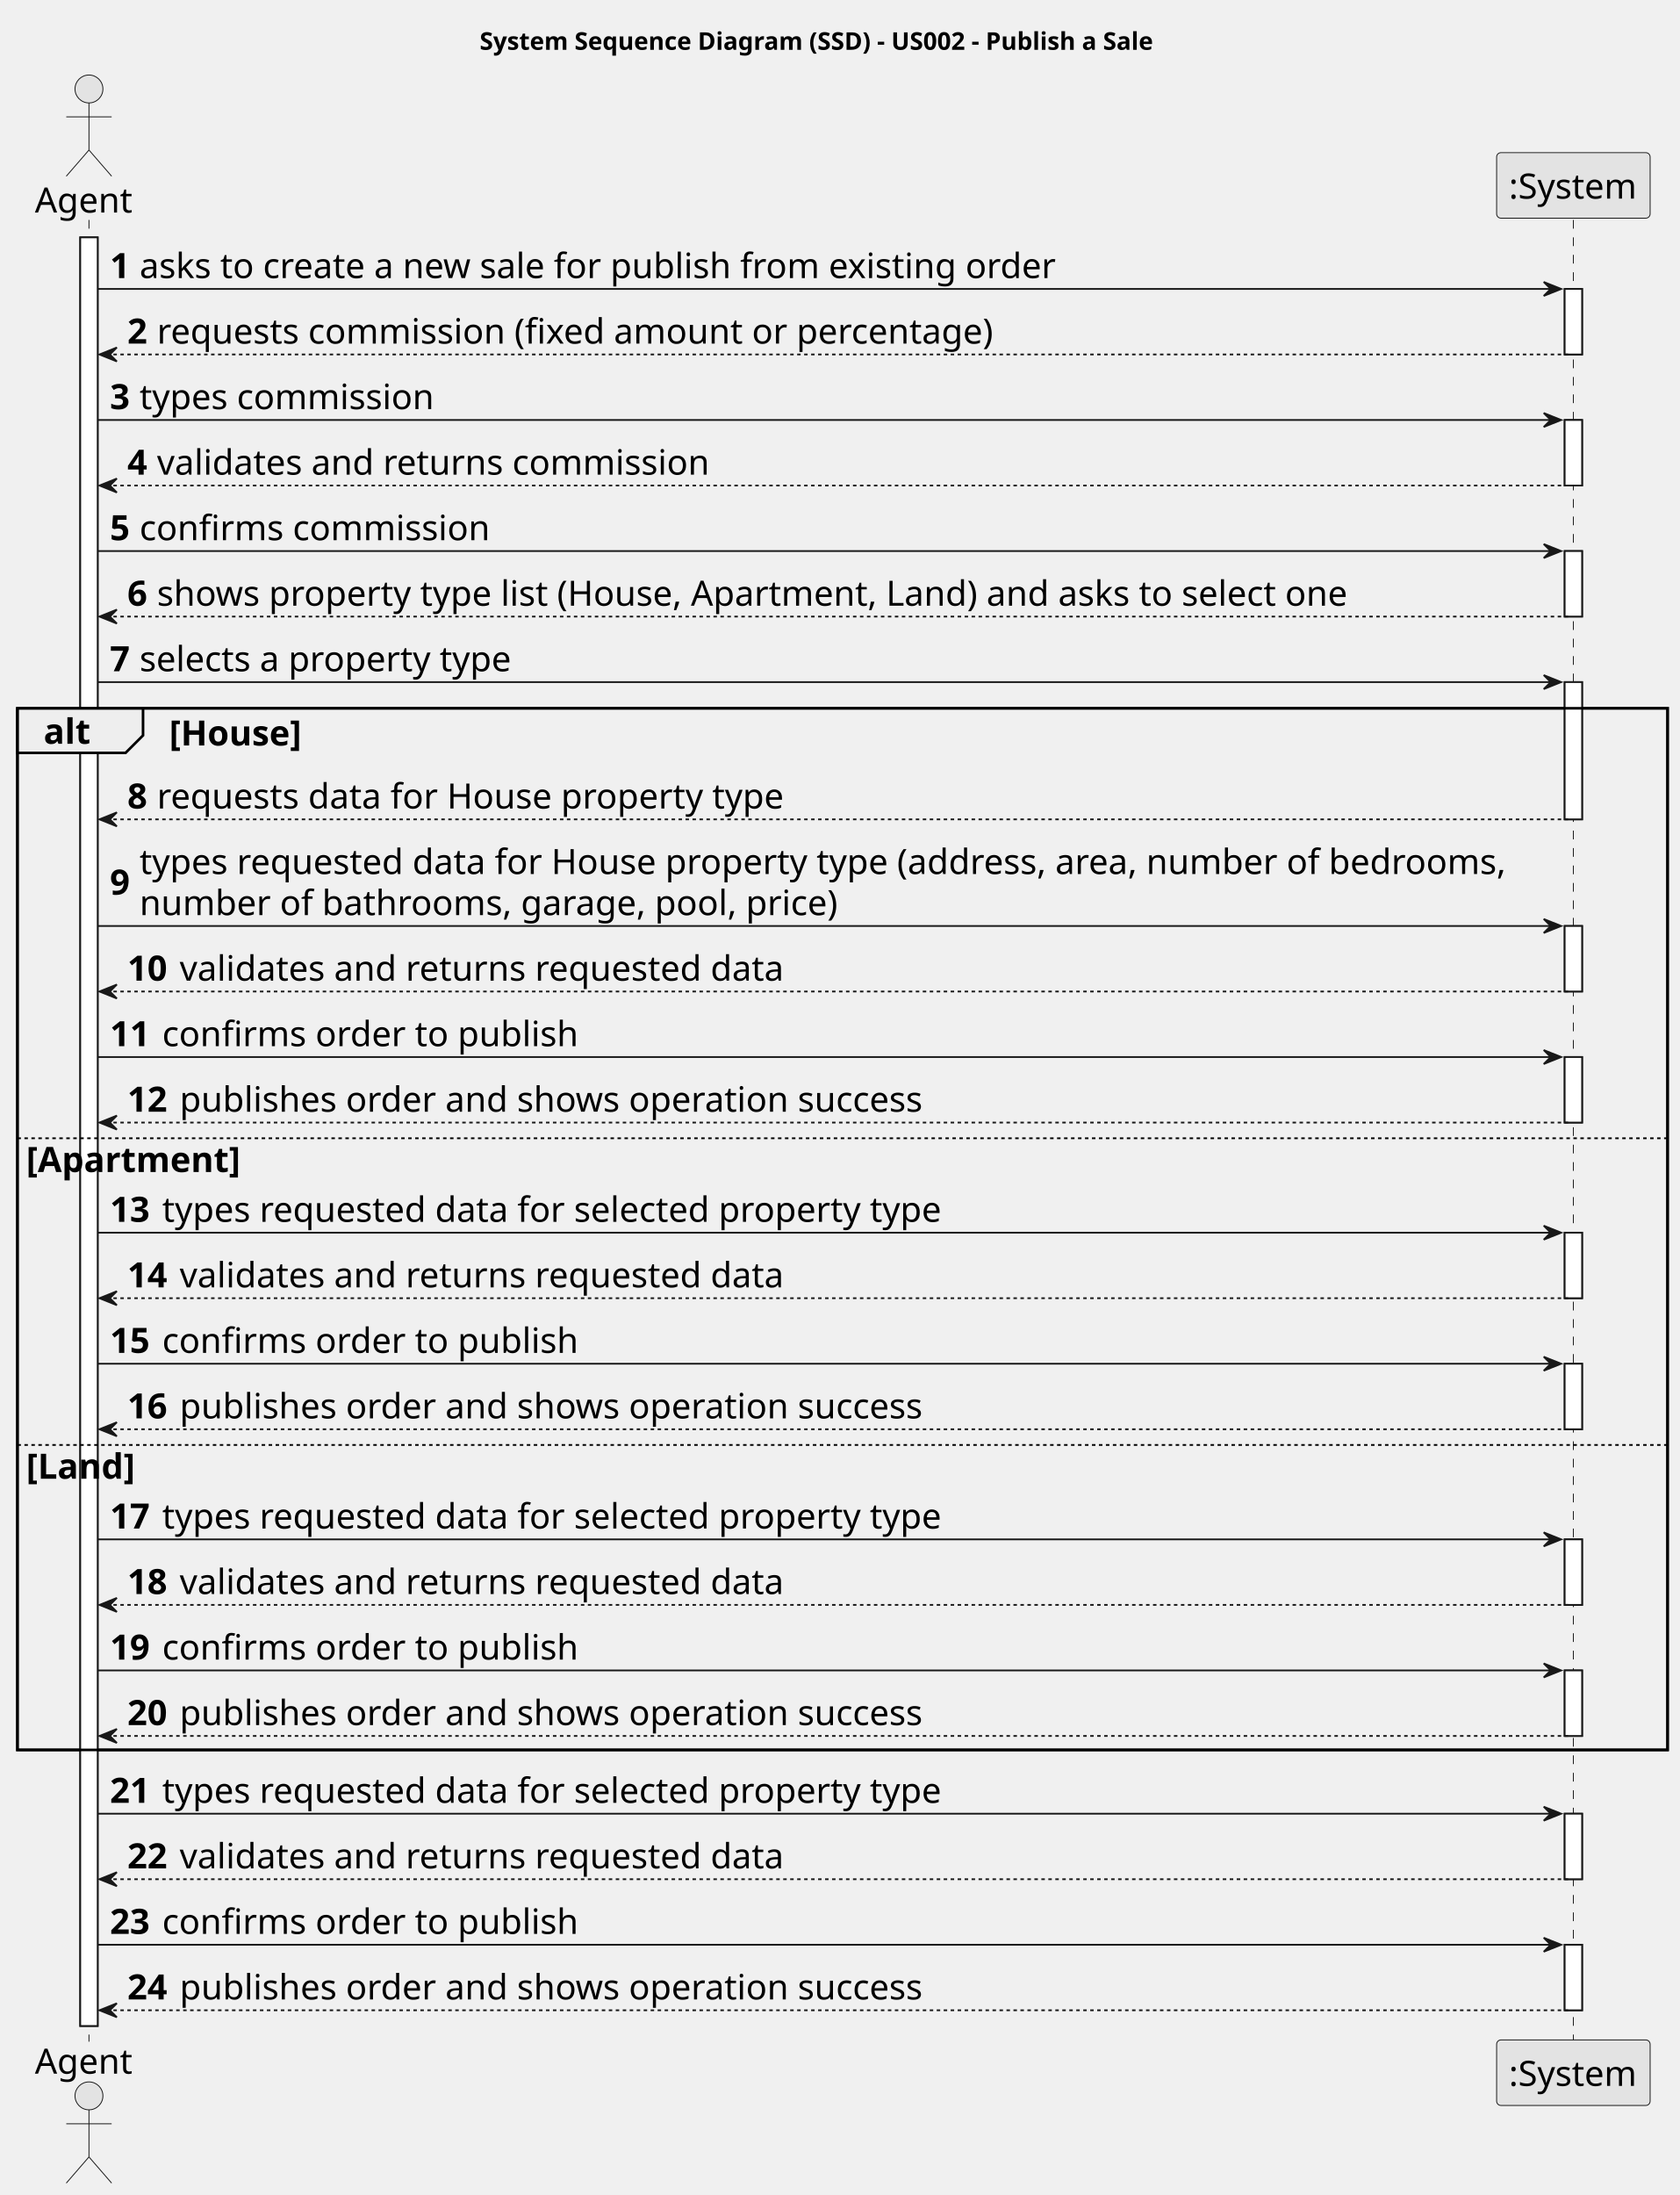
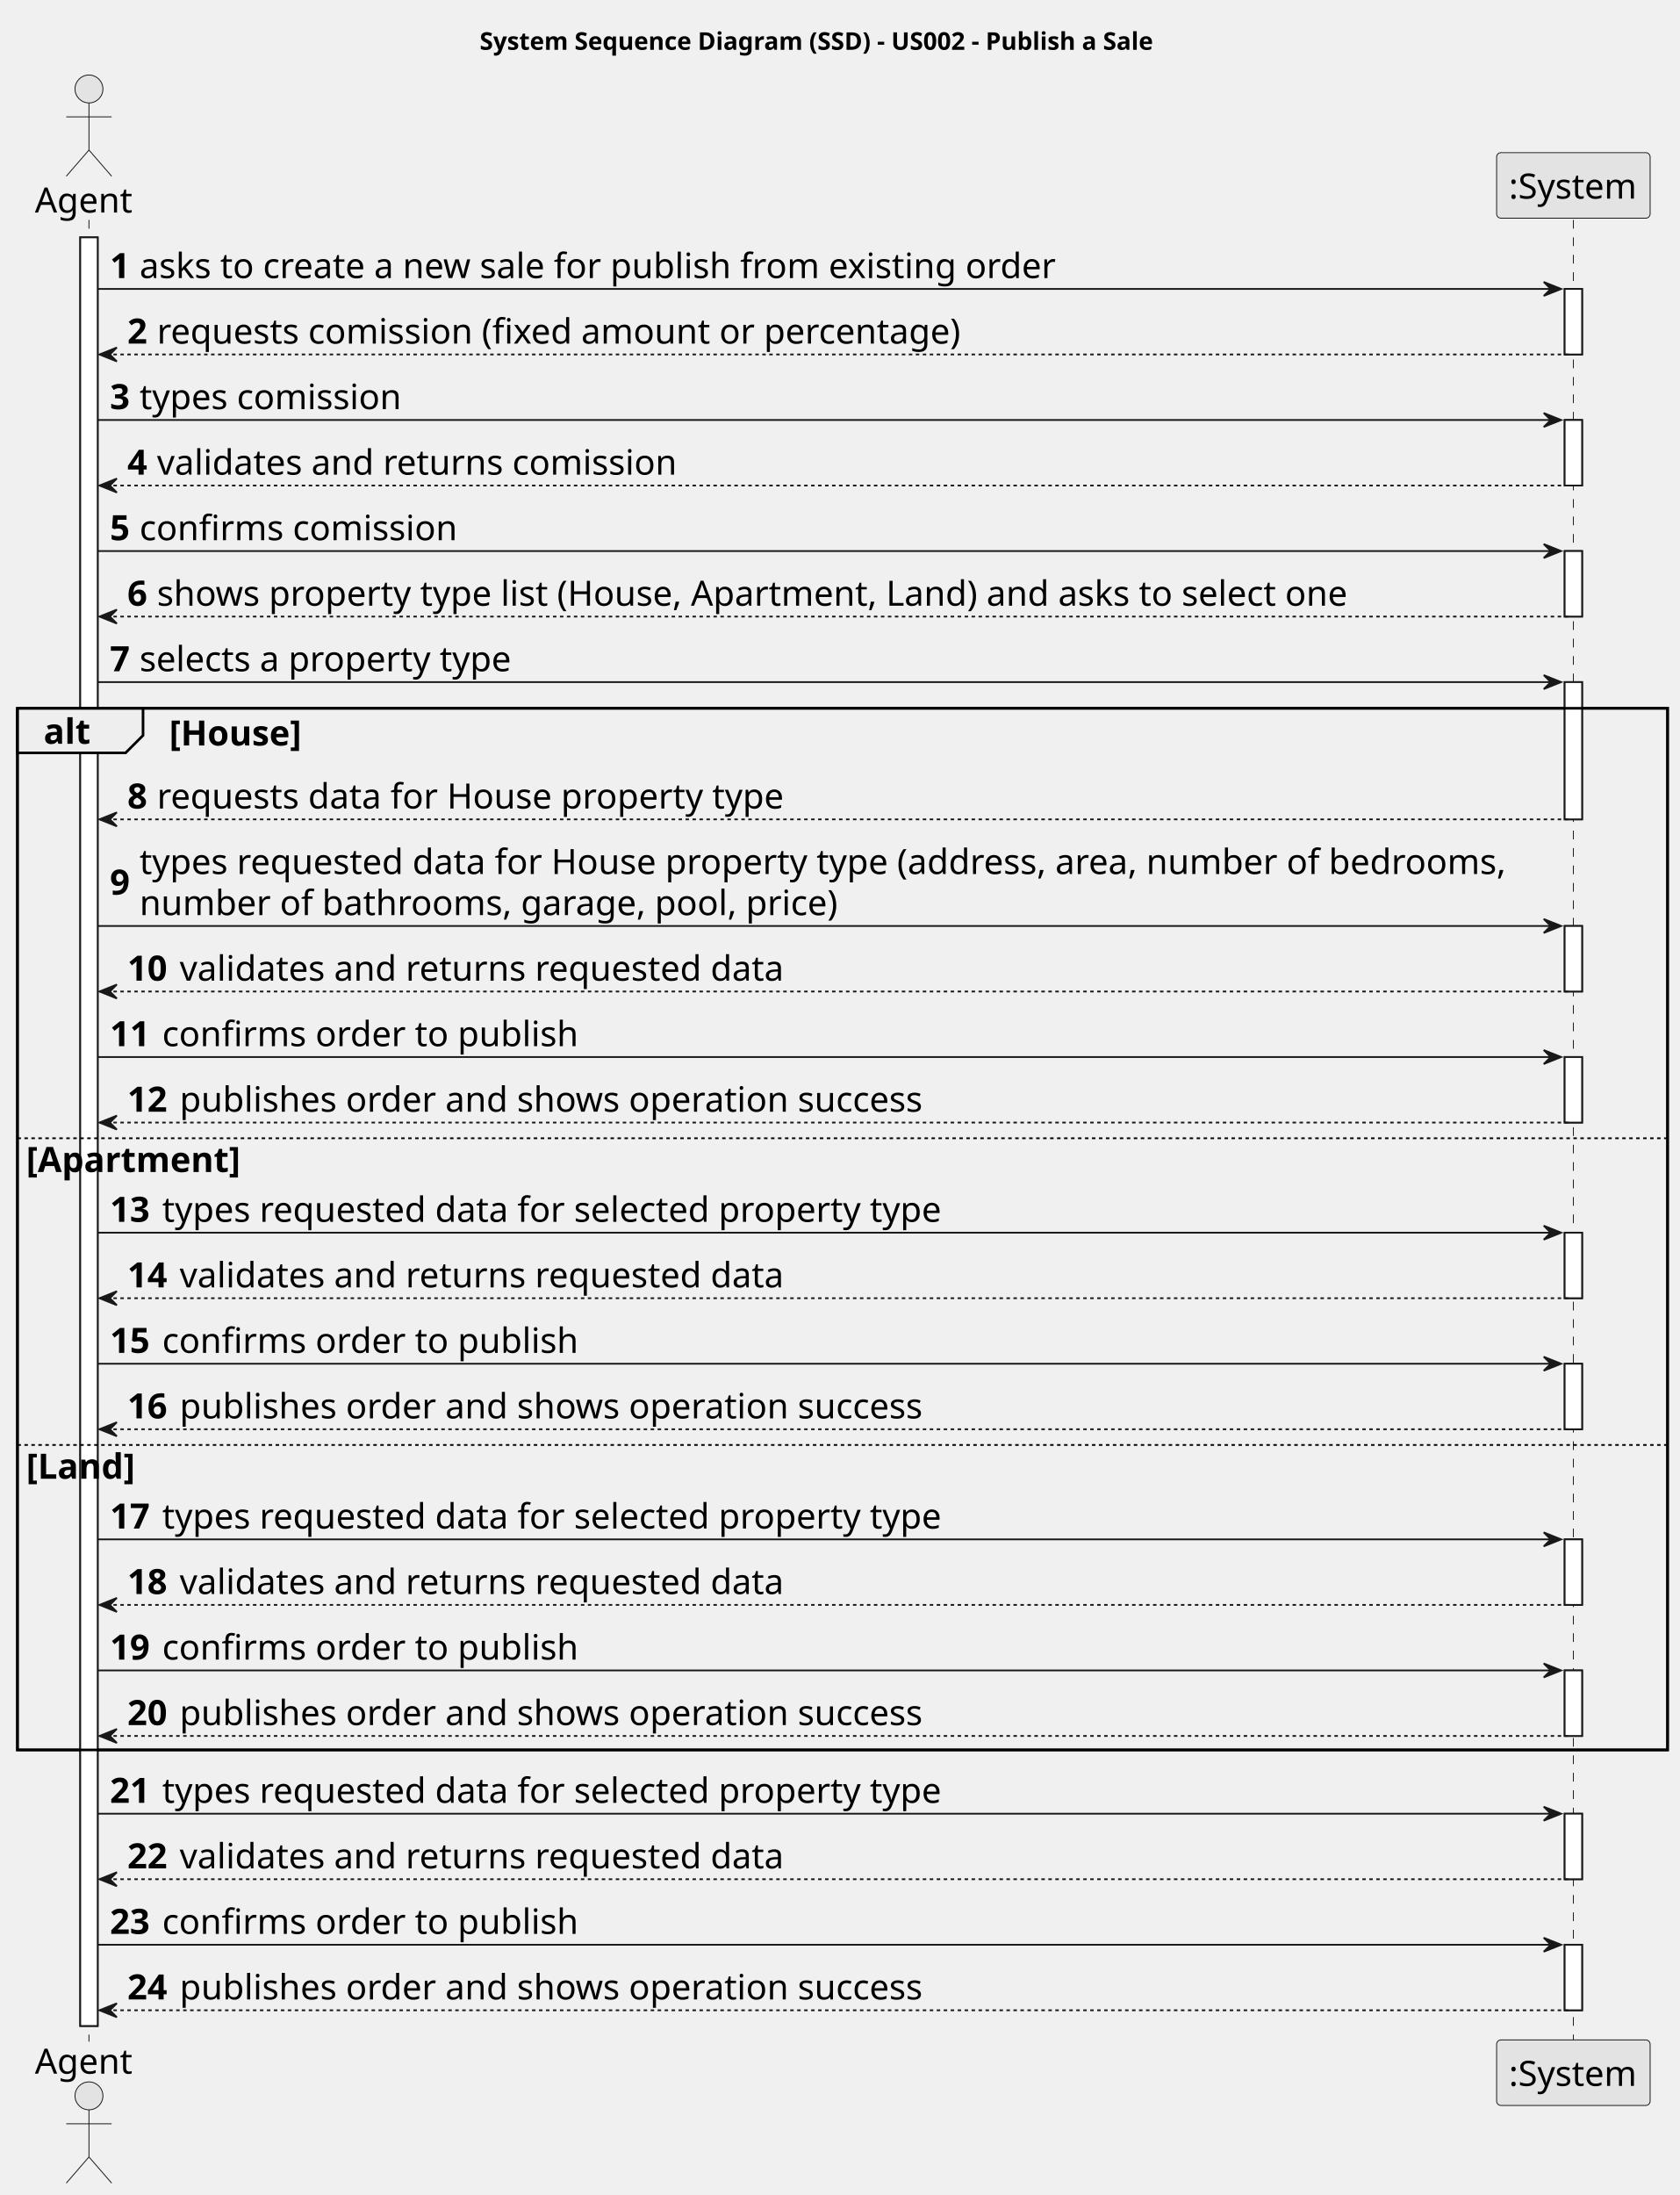
<svg xmlns="http://www.w3.org/2000/svg" contentStyleType="text/css" height="1258px" preserveAspectRatio="none" style="width:963px;height:1258px;background:#FFFFFF;" version="1.1" viewBox="0 0 963 1258" width="963px" zoomAndPan="magnify">
  <defs />
  <g>
    <text fill="#000000" font-family="sans-serif" font-size="14" font-weight="bold" lengthAdjust="spacing" textLength="415" x="275" y="28.535">System Sequence Diagram (SSD) - US002 - Publish a Sale</text>
    <rect fill="#FFFFFF" height="1025.086" style="stroke:#181818;stroke-width:1.0;" width="10" x="46" y="136.043" />
    <rect fill="#FFFFFF" height="37.555" style="stroke:#181818;stroke-width:1.0;" width="10" x="897" y="165.598" />
    <rect fill="#FFFFFF" height="37.555" style="stroke:#181818;stroke-width:1.0;" width="10" x="897" y="240.707" />
    <rect fill="#FFFFFF" height="37.555" style="stroke:#181818;stroke-width:1.0;" width="10" x="897" y="315.816" />
    <rect fill="#FFFFFF" height="78.664" style="stroke:#181818;stroke-width:1.0;" width="10" x="897" y="390.926" />
    <rect fill="#FFFFFF" height="37.555" style="stroke:#181818;stroke-width:1.0;" width="10" x="897" y="530.699" />
    <rect fill="#FFFFFF" height="37.555" style="stroke:#181818;stroke-width:1.0;" width="10" x="897" y="605.809" />
    <rect fill="#FFFFFF" height="37.555" style="stroke:#181818;stroke-width:1.0;" width="10" x="897" y="706.473" />
    <rect fill="#FFFFFF" height="37.555" style="stroke:#181818;stroke-width:1.0;" width="10" x="897" y="781.582" />
    <rect fill="#FFFFFF" height="37.555" style="stroke:#181818;stroke-width:1.0;" width="10" x="897" y="882.246" />
    <rect fill="#FFFFFF" height="37.555" style="stroke:#181818;stroke-width:1.0;" width="10" x="897" y="957.356" />
    <rect fill="#FFFFFF" height="37.555" style="stroke:#181818;stroke-width:1.0;" width="10" x="897" y="1039.465" />
    <rect fill="#FFFFFF" height="37.555" style="stroke:#181818;stroke-width:1.0;" width="10" x="897" y="1114.574" />
    <rect fill="none" height="596.984" style="stroke:#000000;stroke-width:1.5;" width="946" x="10" y="405.926" />
    <line style="stroke:#181818;stroke-width:0.5;stroke-dasharray:5.0,5.0;" x1="51" x2="51" y1="126.043" y2="1170.129" />
    <line style="stroke:#181818;stroke-width:0.5;stroke-dasharray:5.0,5.0;" x1="902" x2="902" y1="126.043" y2="1170.129" />
    <text fill="#000000" font-family="sans-serif" font-size="20" lengthAdjust="spacing" textLength="56" x="20" y="121.824">Agent</text>
    <ellipse cx="51" cy="50.988" fill="#E3E3E3" rx="8" ry="8" style="stroke:#181818;stroke-width:0.5;" />
    <path d="M51,58.988 L51,85.988 M38,66.988 L64,66.988 M51,85.988 L38,100.988 M51,85.988 L64,100.988 " fill="none" style="stroke:#181818;stroke-width:0.5;" />
    <text fill="#000000" font-family="sans-serif" font-size="20" lengthAdjust="spacing" textLength="56" x="20" y="1188.465">Agent</text>
    <ellipse cx="51" cy="1201.184" fill="#E3E3E3" rx="8" ry="8" style="stroke:#181818;stroke-width:0.5;" />
    <path d="M51,1209.184 L51,1236.184 M38,1217.184 L64,1217.184 M51,1236.184 L38,1251.184 M51,1236.184 L64,1251.184 " fill="none" style="stroke:#181818;stroke-width:0.5;" />
    <rect fill="#E3E3E3" height="37.555" rx="2.5" ry="2.5" style="stroke:#181818;stroke-width:0.5;" width="88" x="858" y="87.488" />
    <text fill="#000000" font-family="sans-serif" font-size="20" lengthAdjust="spacing" textLength="74" x="865" y="113.824">:System</text>
    <rect fill="#E3E3E3" height="37.555" rx="2.5" ry="2.5" style="stroke:#181818;stroke-width:0.5;" width="88" x="858" y="1169.129" />
    <text fill="#000000" font-family="sans-serif" font-size="20" lengthAdjust="spacing" textLength="74" x="865" y="1195.465">:System</text>
    <rect fill="#FFFFFF" height="1025.086" style="stroke:#181818;stroke-width:1.0;" width="10" x="46" y="136.043" />
    <rect fill="#FFFFFF" height="37.555" style="stroke:#181818;stroke-width:1.0;" width="10" x="897" y="165.598" />
    <rect fill="#FFFFFF" height="37.555" style="stroke:#181818;stroke-width:1.0;" width="10" x="897" y="240.707" />
    <rect fill="#FFFFFF" height="37.555" style="stroke:#181818;stroke-width:1.0;" width="10" x="897" y="315.816" />
    <rect fill="#FFFFFF" height="78.664" style="stroke:#181818;stroke-width:1.0;" width="10" x="897" y="390.926" />
    <rect fill="#FFFFFF" height="37.555" style="stroke:#181818;stroke-width:1.0;" width="10" x="897" y="530.699" />
    <rect fill="#FFFFFF" height="37.555" style="stroke:#181818;stroke-width:1.0;" width="10" x="897" y="605.809" />
    <rect fill="#FFFFFF" height="37.555" style="stroke:#181818;stroke-width:1.0;" width="10" x="897" y="706.473" />
    <rect fill="#FFFFFF" height="37.555" style="stroke:#181818;stroke-width:1.0;" width="10" x="897" y="781.582" />
    <rect fill="#FFFFFF" height="37.555" style="stroke:#181818;stroke-width:1.0;" width="10" x="897" y="882.246" />
    <rect fill="#FFFFFF" height="37.555" style="stroke:#181818;stroke-width:1.0;" width="10" x="897" y="957.356" />
    <rect fill="#FFFFFF" height="37.555" style="stroke:#181818;stroke-width:1.0;" width="10" x="897" y="1039.465" />
    <rect fill="#FFFFFF" height="37.555" style="stroke:#181818;stroke-width:1.0;" width="10" x="897" y="1114.574" />
    <polygon fill="#181818" points="885,161.598,895,165.598,885,169.598,889,165.598" style="stroke:#181818;stroke-width:1.0;" />
    <line style="stroke:#181818;stroke-width:1.0;" x1="56" x2="891" y1="165.598" y2="165.598" />
    <text fill="#000000" font-family="sans-serif" font-size="20" font-weight="bold" lengthAdjust="spacing" textLength="13" x="63" y="159.379">1</text>
    <text fill="#000000" font-family="sans-serif" font-size="20" lengthAdjust="spacing" textLength="540" x="80" y="159.379">asks to create a new sale for publish from existing order</text>
    <polygon fill="#181818" points="67,199.152,57,203.152,67,207.152,63,203.152" style="stroke:#181818;stroke-width:1.0;" />
    <line style="stroke:#181818;stroke-width:1.0;stroke-dasharray:2.0,2.0;" x1="61" x2="901" y1="203.152" y2="203.152" />
    <text fill="#000000" font-family="sans-serif" font-size="20" font-weight="bold" lengthAdjust="spacing" textLength="13" x="73" y="196.934">2</text>
-     <text fill="#000000" font-family="sans-serif" font-size="20" lengthAdjust="spacing" textLength="490" x="90" y="196.934">requests commission (fixed amount or percentage)</text>
+     <text fill="#000000" font-family="sans-serif" font-size="20" lengthAdjust="spacing" textLength="490" x="90" y="196.934">requests comission (fixed amount or percentage)</text>
    <polygon fill="#181818" points="885,236.707,895,240.707,885,244.707,889,240.707" style="stroke:#181818;stroke-width:1.0;" />
    <line style="stroke:#181818;stroke-width:1.0;" x1="56" x2="891" y1="240.707" y2="240.707" />
    <text fill="#000000" font-family="sans-serif" font-size="20" font-weight="bold" lengthAdjust="spacing" textLength="13" x="63" y="234.488">3</text>
-     <text fill="#000000" font-family="sans-serif" font-size="20" lengthAdjust="spacing" textLength="173" x="80" y="234.488">types commission</text>
+     <text fill="#000000" font-family="sans-serif" font-size="20" lengthAdjust="spacing" textLength="173" x="80" y="234.488">types comission</text>
    <polygon fill="#181818" points="67,274.262,57,278.262,67,282.262,63,278.262" style="stroke:#181818;stroke-width:1.0;" />
    <line style="stroke:#181818;stroke-width:1.0;stroke-dasharray:2.0,2.0;" x1="61" x2="901" y1="278.262" y2="278.262" />
    <text fill="#000000" font-family="sans-serif" font-size="20" font-weight="bold" lengthAdjust="spacing" textLength="13" x="73" y="272.043">4</text>
-     <text fill="#000000" font-family="sans-serif" font-size="20" lengthAdjust="spacing" textLength="323" x="90" y="272.043">validates and returns commission</text>
+     <text fill="#000000" font-family="sans-serif" font-size="20" lengthAdjust="spacing" textLength="323" x="90" y="272.043">validates and returns comission</text>
    <polygon fill="#181818" points="885,311.816,895,315.816,885,319.816,889,315.816" style="stroke:#181818;stroke-width:1.0;" />
    <line style="stroke:#181818;stroke-width:1.0;" x1="56" x2="891" y1="315.816" y2="315.816" />
    <text fill="#000000" font-family="sans-serif" font-size="20" font-weight="bold" lengthAdjust="spacing" textLength="13" x="63" y="309.598">5</text>
-     <text fill="#000000" font-family="sans-serif" font-size="20" lengthAdjust="spacing" textLength="206" x="80" y="309.598">confirms commission</text>
+     <text fill="#000000" font-family="sans-serif" font-size="20" lengthAdjust="spacing" textLength="206" x="80" y="309.598">confirms comission</text>
    <polygon fill="#181818" points="67,349.371,57,353.371,67,357.371,63,353.371" style="stroke:#181818;stroke-width:1.0;" />
    <line style="stroke:#181818;stroke-width:1.0;stroke-dasharray:2.0,2.0;" x1="61" x2="901" y1="353.371" y2="353.371" />
    <text fill="#000000" font-family="sans-serif" font-size="20" font-weight="bold" lengthAdjust="spacing" textLength="13" x="73" y="347.152">6</text>
    <text fill="#000000" font-family="sans-serif" font-size="20" lengthAdjust="spacing" textLength="700" x="90" y="347.152">shows property type list (House, Apartment, Land) and asks to select one</text>
    <polygon fill="#181818" points="885,386.926,895,390.926,885,394.926,889,390.926" style="stroke:#181818;stroke-width:1.0;" />
    <line style="stroke:#181818;stroke-width:1.0;" x1="56" x2="891" y1="390.926" y2="390.926" />
    <text fill="#000000" font-family="sans-serif" font-size="20" font-weight="bold" lengthAdjust="spacing" textLength="13" x="63" y="384.707">7</text>
    <text fill="#000000" font-family="sans-serif" font-size="20" lengthAdjust="spacing" textLength="217" x="80" y="384.707">selects a property type</text>
    <path d="M10,405.926 L82,405.926 L82,421.481 L72,431.481 L10,431.481 L10,405.926 " fill="#EEEEEE" style="stroke:#000000;stroke-width:1.5;" />
    <rect fill="none" height="596.984" style="stroke:#000000;stroke-width:1.5;" width="946" x="10" y="405.926" />
    <text fill="#000000" font-family="sans-serif" font-size="20" font-weight="bold" lengthAdjust="spacing" textLength="27" x="25" y="426.262">alt</text>
    <text fill="#000000" font-family="sans-serif" font-size="20" font-weight="bold" lengthAdjust="spacing" textLength="79" x="97" y="427.262">[House]</text>
    <polygon fill="#181818" points="67,465.59,57,469.59,67,473.59,63,469.59" style="stroke:#181818;stroke-width:1.0;" />
    <line style="stroke:#181818;stroke-width:1.0;stroke-dasharray:2.0,2.0;" x1="61" x2="901" y1="469.59" y2="469.59" />
    <text fill="#000000" font-family="sans-serif" font-size="20" font-weight="bold" lengthAdjust="spacing" textLength="13" x="73" y="463.371">8</text>
    <text fill="#000000" font-family="sans-serif" font-size="20" lengthAdjust="spacing" textLength="364" x="90" y="463.371">requests data for House property type</text>
    <polygon fill="#181818" points="885,526.699,895,530.699,885,534.699,889,530.699" style="stroke:#181818;stroke-width:1.0;" />
    <line style="stroke:#181818;stroke-width:1.0;" x1="56" x2="891" y1="530.699" y2="530.699" />
    <text fill="#000000" font-family="sans-serif" font-size="20" font-weight="bold" lengthAdjust="spacing" textLength="13" x="63" y="512.703">9</text>
    <text fill="#000000" font-family="sans-serif" font-size="20" lengthAdjust="spacing" textLength="799" x="80" y="500.926">types requested data for House property type (address, area, number of bedrooms,</text>
    <text fill="#000000" font-family="sans-serif" font-size="20" lengthAdjust="spacing" textLength="409" x="80" y="524.481">number of bathrooms, garage, pool, price)</text>
    <polygon fill="#181818" points="67,564.254,57,568.254,67,572.254,63,568.254" style="stroke:#181818;stroke-width:1.0;" />
    <line style="stroke:#181818;stroke-width:1.0;stroke-dasharray:2.0,2.0;" x1="61" x2="901" y1="568.254" y2="568.254" />
    <text fill="#000000" font-family="sans-serif" font-size="20" font-weight="bold" lengthAdjust="spacing" textLength="26" x="73" y="562.035">10</text>
    <text fill="#000000" font-family="sans-serif" font-size="20" lengthAdjust="spacing" textLength="351" x="103" y="562.035">validates and returns requested data</text>
    <polygon fill="#181818" points="885,601.809,895,605.809,885,609.809,889,605.809" style="stroke:#181818;stroke-width:1.0;" />
    <line style="stroke:#181818;stroke-width:1.0;" x1="56" x2="891" y1="605.809" y2="605.809" />
    <text fill="#000000" font-family="sans-serif" font-size="20" font-weight="bold" lengthAdjust="spacing" textLength="26" x="63" y="599.59">11</text>
    <text fill="#000000" font-family="sans-serif" font-size="20" lengthAdjust="spacing" textLength="245" x="93" y="599.59">confirms order to publish</text>
    <polygon fill="#181818" points="67,639.363,57,643.363,67,647.363,63,643.363" style="stroke:#181818;stroke-width:1.0;" />
    <line style="stroke:#181818;stroke-width:1.0;stroke-dasharray:2.0,2.0;" x1="61" x2="901" y1="643.363" y2="643.363" />
    <text fill="#000000" font-family="sans-serif" font-size="20" font-weight="bold" lengthAdjust="spacing" textLength="26" x="73" y="637.144">12</text>
    <text fill="#000000" font-family="sans-serif" font-size="20" lengthAdjust="spacing" textLength="435" x="103" y="637.144">publishes order and shows operation success</text>
    <line style="stroke:#000000;stroke-width:1.0;stroke-dasharray:2.0,2.0;" x1="10" x2="956" y1="652.363" y2="652.363" />
    <text fill="#000000" font-family="sans-serif" font-size="20" font-weight="bold" lengthAdjust="spacing" textLength="123" x="15" y="671.699">[Apartment]</text>
    <polygon fill="#181818" points="885,702.473,895,706.473,885,710.473,889,706.473" style="stroke:#181818;stroke-width:1.0;" />
    <line style="stroke:#181818;stroke-width:1.0;" x1="56" x2="891" y1="706.473" y2="706.473" />
    <text fill="#000000" font-family="sans-serif" font-size="20" font-weight="bold" lengthAdjust="spacing" textLength="26" x="63" y="700.254">13</text>
    <text fill="#000000" font-family="sans-serif" font-size="20" lengthAdjust="spacing" textLength="454" x="93" y="700.254">types requested data for selected property type</text>
    <polygon fill="#181818" points="67,740.027,57,744.027,67,748.027,63,744.027" style="stroke:#181818;stroke-width:1.0;" />
    <line style="stroke:#181818;stroke-width:1.0;stroke-dasharray:2.0,2.0;" x1="61" x2="901" y1="744.027" y2="744.027" />
    <text fill="#000000" font-family="sans-serif" font-size="20" font-weight="bold" lengthAdjust="spacing" textLength="26" x="73" y="737.809">14</text>
    <text fill="#000000" font-family="sans-serif" font-size="20" lengthAdjust="spacing" textLength="351" x="103" y="737.809">validates and returns requested data</text>
    <polygon fill="#181818" points="885,777.582,895,781.582,885,785.582,889,781.582" style="stroke:#181818;stroke-width:1.0;" />
    <line style="stroke:#181818;stroke-width:1.0;" x1="56" x2="891" y1="781.582" y2="781.582" />
    <text fill="#000000" font-family="sans-serif" font-size="20" font-weight="bold" lengthAdjust="spacing" textLength="26" x="63" y="775.363">15</text>
    <text fill="#000000" font-family="sans-serif" font-size="20" lengthAdjust="spacing" textLength="245" x="93" y="775.363">confirms order to publish</text>
    <polygon fill="#181818" points="67,815.137,57,819.137,67,823.137,63,819.137" style="stroke:#181818;stroke-width:1.0;" />
    <line style="stroke:#181818;stroke-width:1.0;stroke-dasharray:2.0,2.0;" x1="61" x2="901" y1="819.137" y2="819.137" />
    <text fill="#000000" font-family="sans-serif" font-size="20" font-weight="bold" lengthAdjust="spacing" textLength="26" x="73" y="812.918">16</text>
    <text fill="#000000" font-family="sans-serif" font-size="20" lengthAdjust="spacing" textLength="435" x="103" y="812.918">publishes order and shows operation success</text>
    <line style="stroke:#000000;stroke-width:1.0;stroke-dasharray:2.0,2.0;" x1="10" x2="956" y1="828.137" y2="828.137" />
    <text fill="#000000" font-family="sans-serif" font-size="20" font-weight="bold" lengthAdjust="spacing" textLength="64" x="15" y="847.473">[Land]</text>
    <polygon fill="#181818" points="885,878.246,895,882.246,885,886.246,889,882.246" style="stroke:#181818;stroke-width:1.0;" />
    <line style="stroke:#181818;stroke-width:1.0;" x1="56" x2="891" y1="882.246" y2="882.246" />
    <text fill="#000000" font-family="sans-serif" font-size="20" font-weight="bold" lengthAdjust="spacing" textLength="26" x="63" y="876.027">17</text>
    <text fill="#000000" font-family="sans-serif" font-size="20" lengthAdjust="spacing" textLength="454" x="93" y="876.027">types requested data for selected property type</text>
    <polygon fill="#181818" points="67,915.801,57,919.801,67,923.801,63,919.801" style="stroke:#181818;stroke-width:1.0;" />
    <line style="stroke:#181818;stroke-width:1.0;stroke-dasharray:2.0,2.0;" x1="61" x2="901" y1="919.801" y2="919.801" />
    <text fill="#000000" font-family="sans-serif" font-size="20" font-weight="bold" lengthAdjust="spacing" textLength="26" x="73" y="913.582">18</text>
    <text fill="#000000" font-family="sans-serif" font-size="20" lengthAdjust="spacing" textLength="351" x="103" y="913.582">validates and returns requested data</text>
    <polygon fill="#181818" points="885,953.356,895,957.356,885,961.356,889,957.356" style="stroke:#181818;stroke-width:1.0;" />
    <line style="stroke:#181818;stroke-width:1.0;" x1="56" x2="891" y1="957.356" y2="957.356" />
    <text fill="#000000" font-family="sans-serif" font-size="20" font-weight="bold" lengthAdjust="spacing" textLength="26" x="63" y="951.137">19</text>
    <text fill="#000000" font-family="sans-serif" font-size="20" lengthAdjust="spacing" textLength="245" x="93" y="951.137">confirms order to publish</text>
    <polygon fill="#181818" points="67,990.91,57,994.91,67,998.91,63,994.91" style="stroke:#181818;stroke-width:1.0;" />
    <line style="stroke:#181818;stroke-width:1.0;stroke-dasharray:2.0,2.0;" x1="61" x2="901" y1="994.91" y2="994.91" />
    <text fill="#000000" font-family="sans-serif" font-size="20" font-weight="bold" lengthAdjust="spacing" textLength="26" x="73" y="988.691">20</text>
    <text fill="#000000" font-family="sans-serif" font-size="20" lengthAdjust="spacing" textLength="435" x="103" y="988.691">publishes order and shows operation success</text>
    <polygon fill="#181818" points="885,1035.465,895,1039.465,885,1043.465,889,1039.465" style="stroke:#181818;stroke-width:1.0;" />
    <line style="stroke:#181818;stroke-width:1.0;" x1="56" x2="891" y1="1039.465" y2="1039.465" />
    <text fill="#000000" font-family="sans-serif" font-size="20" font-weight="bold" lengthAdjust="spacing" textLength="26" x="63" y="1033.246">21</text>
    <text fill="#000000" font-family="sans-serif" font-size="20" lengthAdjust="spacing" textLength="454" x="93" y="1033.246">types requested data for selected property type</text>
    <polygon fill="#181818" points="67,1073.02,57,1077.02,67,1081.02,63,1077.02" style="stroke:#181818;stroke-width:1.0;" />
    <line style="stroke:#181818;stroke-width:1.0;stroke-dasharray:2.0,2.0;" x1="61" x2="901" y1="1077.02" y2="1077.02" />
    <text fill="#000000" font-family="sans-serif" font-size="20" font-weight="bold" lengthAdjust="spacing" textLength="26" x="73" y="1070.801">22</text>
    <text fill="#000000" font-family="sans-serif" font-size="20" lengthAdjust="spacing" textLength="351" x="103" y="1070.801">validates and returns requested data</text>
    <polygon fill="#181818" points="885,1110.574,895,1114.574,885,1118.574,889,1114.574" style="stroke:#181818;stroke-width:1.0;" />
    <line style="stroke:#181818;stroke-width:1.0;" x1="56" x2="891" y1="1114.574" y2="1114.574" />
    <text fill="#000000" font-family="sans-serif" font-size="20" font-weight="bold" lengthAdjust="spacing" textLength="26" x="63" y="1108.355">23</text>
    <text fill="#000000" font-family="sans-serif" font-size="20" lengthAdjust="spacing" textLength="245" x="93" y="1108.355">confirms order to publish</text>
    <polygon fill="#181818" points="67,1148.129,57,1152.129,67,1156.129,63,1152.129" style="stroke:#181818;stroke-width:1.0;" />
    <line style="stroke:#181818;stroke-width:1.0;stroke-dasharray:2.0,2.0;" x1="61" x2="901" y1="1152.129" y2="1152.129" />
    <text fill="#000000" font-family="sans-serif" font-size="20" font-weight="bold" lengthAdjust="spacing" textLength="26" x="73" y="1145.91">24</text>
    <text fill="#000000" font-family="sans-serif" font-size="20" lengthAdjust="spacing" textLength="435" x="103" y="1145.91">publishes order and shows operation success</text>
  </g>
</svg>
